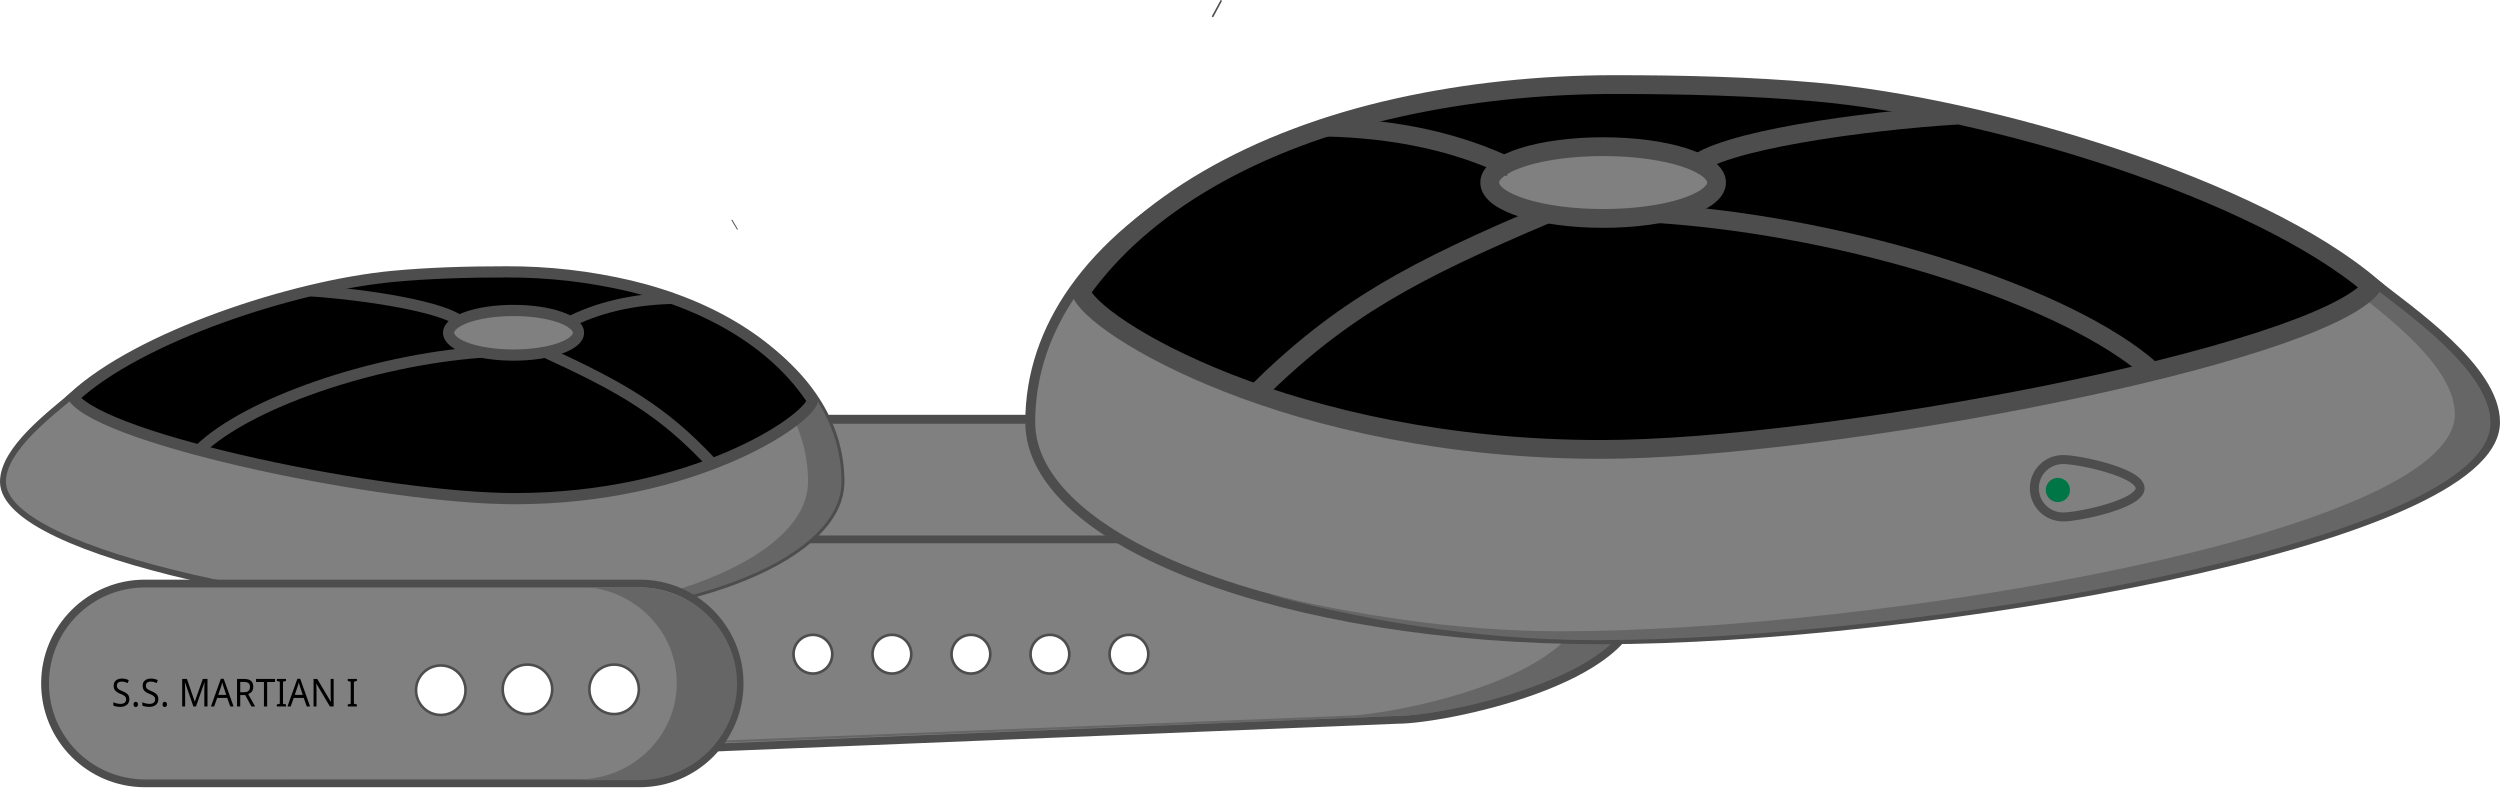
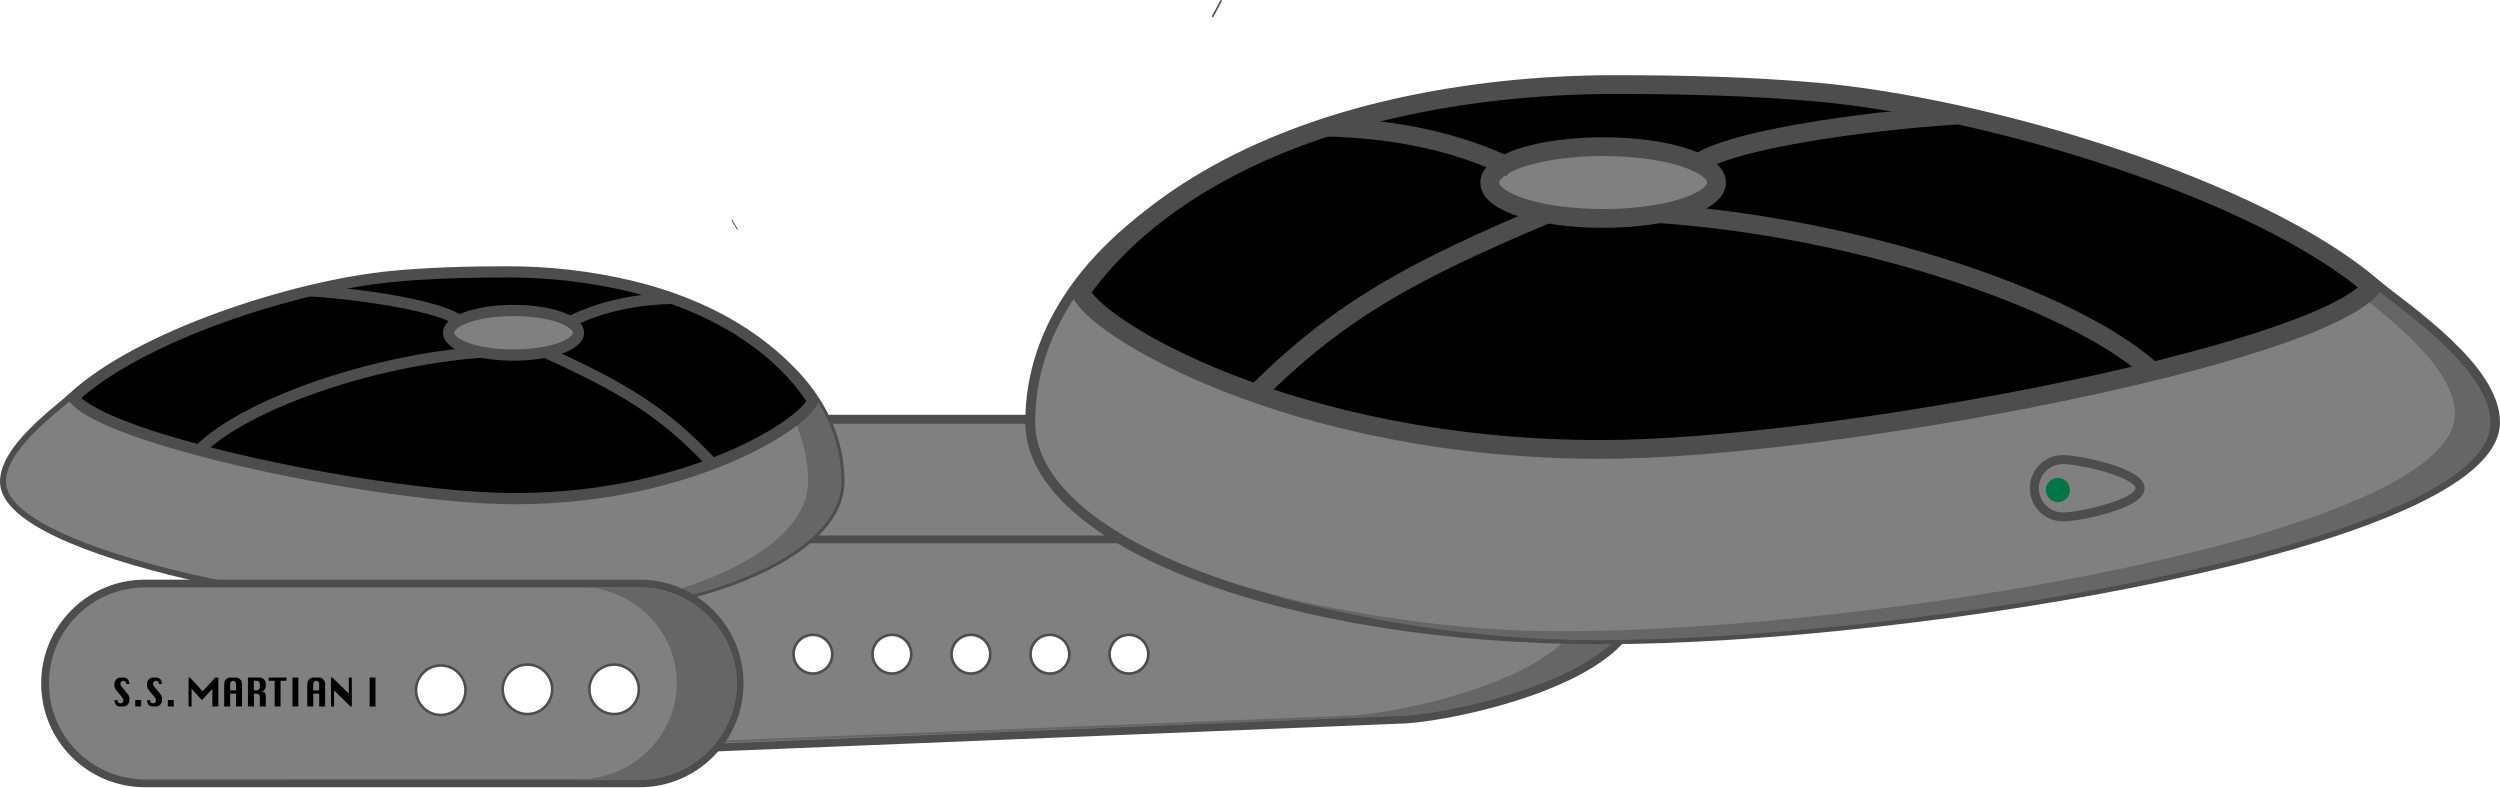
<svg xmlns="http://www.w3.org/2000/svg" viewBox="0 0 2812.65 885.67">
  <defs>
-     <style>.cls-1,.cls-11,.cls-14,.cls-3,.cls-4,.cls-6,.cls-9{fill:gray;}.cls-1,.cls-11,.cls-12,.cls-13,.cls-15,.cls-3,.cls-4,.cls-5,.cls-6,.cls-7,.cls-8,.cls-9{stroke:#4d4d4d;stroke-miterlimit:10;}.cls-1{stroke-width:6.37px;}.cls-2{fill:#666;}.cls-3{stroke-width:10px;}.cls-4{stroke-width:3px;}.cls-13,.cls-15,.cls-5,.cls-8{fill:none;}.cls-5{stroke-width:8.81px;}.cls-6{stroke-width:6.65px;}.cls-7,.cls-8{stroke-width:12.61px;}.cls-9{stroke-width:10.1px;}.cls-10{fill:#de241b;}.cls-11{stroke-width:11.15px;}.cls-12,.cls-13{stroke-width:21.14px;}.cls-15{stroke-width:2.94px;}.cls-16{font-size:43.4px;font-family:Silom, Silom;}.cls-17{fill:#007545;}</style>
+     <style>.cls-1,.cls-11,.cls-14,.cls-3,.cls-4,.cls-6,.cls-9{fill:gray;}.cls-1,.cls-11,.cls-12,.cls-13,.cls-15,.cls-3,.cls-4,.cls-5,.cls-6,.cls-7,.cls-8,.cls-9{stroke:#4d4d4d;stroke-miterlimit:10;}.cls-1{stroke-width:6.37px;}.cls-2{fill:#666;}.cls-3{stroke-width:10px;}.cls-4{stroke-width:3px;}.cls-13,.cls-15,.cls-5,.cls-8{fill:none;}.cls-5{stroke-width:8.81px;}.cls-6{stroke-width:6.65px;}.cls-7,.cls-8{stroke-width:12.61px;}.cls-9{stroke-width:10.1px;}.cls-10{fill:#de241b;}.cls-11{stroke-width:11.15px;}.cls-12,.cls-13{stroke-width:21.14px;}.cls-15{stroke-width:2.94px;}.cls-16{fill:#007545;}</style>
  </defs>
  <g id="Layer_2" data-name="Layer 2">
-     <g id="Layer_6" data-name="Layer 6">
+     <g id="Layer_8" data-name="Layer 8">
      <rect class="cls-1" x="227.54" y="420.01" width="564.85" height="162.45" rx="81.22" ry="81.22" transform="translate(1019.93 1002.47) rotate(-180)" />
      <path class="cls-2" d="M233.91,478.37A74.72,74.72,0,0,1,300.62,437H650.22c41.18,0,74.68,33.69,74.68,75.11a75.19,75.19,0,0,1-48.56,70.35h35.28c44.61,0,80.77-36.36,80.77-81.22a81.16,81.16,0,0,0-23.66-57.43A80.27,80.27,0,0,0,711.61,420H311.44A80.87,80.87,0,0,0,233.91,478.37Z" />
      <path class="cls-3" d="M349.67,545.33v114.8c0,40.67,20.7,73.63,46.24,73.63,0,0,685.56-56.47,696.84-56.47s667.57,56.47,667.57,56.47c34.55,0,64.13-33.91,76.31-82a199.8,199.8,0,0,0,6-49.05c0-36.18-9.21-68.94-24.1-92.65S1783,471.7,1760.32,471.7H395.91C370.37,471.7,349.67,504.66,349.67,545.33Z" />
      <path class="cls-4" d="M237.78,645.75v10.79H719.73a112.35,112.35,0,0,1,86.22,184.4l766.3-31.15c52,0,270-44,270-134l.35.34a53.3,53.3,0,0,0-6-24.35c-13.39-26.29-47.83-45-88.19-45H290.69C261.47,606.79,237.78,624.23,237.78,645.75ZM1248.31,736c0-.76,0-1.52.11-2.26a21.81,21.81,0,0,1,43.38,0c.07.74.11,1.5.11,2.26a21.8,21.8,0,1,1-43.6,0Zm-88.89,0c0-.76,0-1.52.11-2.26a21.81,21.81,0,0,1,43.38,0c.07.74.11,1.5.11,2.26a21.8,21.8,0,0,1-43.6,0Zm-88.89,0c0-.76,0-1.52.11-2.26a21.81,21.81,0,0,1,43.38,0c.07.74.11,1.5.11,2.26a21.8,21.8,0,1,1-43.6,0Zm-88.89,0c0-.76,0-1.52.11-2.26a21.81,21.81,0,0,1,43.38,0c.07.74.11,1.5.11,2.26a21.8,21.8,0,1,1-43.6,0Zm-88.89,0c0-.76,0-1.52.11-2.26a21.81,21.81,0,0,1,43.38,0c.07.74.11,1.5.11,2.26a21.8,21.8,0,0,1-43.6,0Z" />
      <path class="cls-2" d="M274.79,854.54a72.2,72.2,0,0,0,15.9,1.75l1281.56-50.95c52,0,270-43,270-131.06l.35.33c0-37.46-42.16-67.82-94.16-67.82h-60c52,0,94.16,30.36,94.16,67.82l-.35-.33c0,88-218,131.06-270,131.06Z" />
      <path class="cls-5" d="M237.78,645.75V822.92c0,21.52,23.69,39,52.91,39l1281.56-52.09c52,0,270-44,270-134l.35.34a53.3,53.3,0,0,0-6-24.35c-13.39-26.29-47.83-45-88.19-45H290.69C261.47,606.79,237.78,624.23,237.78,645.75Z" />
      <path class="cls-6" d="M3.33,542c0,83.82,372.92,151.77,575.89,151.77S946.72,625.79,946.72,542c0-33.55-10-64.62-28.14-92.46C879.52,389.37,802.94,344.3,709.1,321.83a599,599,0,0,0-139-15.94c-45.39,0-88.39,4.12-127.81,12.24-94.34,19.41-270.2,48.3-359.41,125.19C57.8,464.93,3.33,504.89,3.33,542Z" />
      <path class="cls-2" d="M560.49,693.54q9.3.19,18.73.2c203,0,367.5-67.94,367.5-151.76,0-33.55-10-64.62-28.13-92.46C879.52,389.38,802.94,344.3,709.11,321.84a598.8,598.8,0,0,0-139-15.94q-9.78,0-19.4.26a592.68,592.68,0,0,1,120.78,15.69C765.3,344.3,841.88,389.38,881,449.52,899,477.36,909.08,508.42,909.08,542,909.08,623.18,754.67,689.48,560.49,693.54Z" />
      <path class="cls-7" d="M82.61,447.27C118.41,495.84,433.59,561,579.22,561c199.46,0,328.78-86.77,335-110.42-39.07-60.14-111.26-106.3-205.1-128.77a599,599,0,0,0-139-15.94c-45.39,0-87.74,1.29-127.81,5.06C329.8,321.52,155.9,379,82.61,447.27Zm495.15-98c40.35,0,73.06,11.24,73.06,25.1s-32.71,25.1-73.06,25.1-73.06-11.24-73.06-25.1S537.41,349.28,577.76,349.28Z" />
      <path class="cls-8" d="M224.89,505.47c53.37-51.31,191.86-99.88,316.34-109.26" />
      <polyline class="cls-8" points="826.08 253.08 826.35 252.92 827 252.54" />
      <path class="cls-8" d="M756.76,335.64C711.52,336.71,671.6,346,637.3,364" />
      <path class="cls-8" d="M520.37,364c-16.28-18.78-111.48-32.89-170.45-36.77" />
      <path class="cls-8" d="M801.33,521.73C745.86,462,699,435.53,613.56,396.21" />
      <path class="cls-9" d="M2288.75,279.31A32.29,32.29,0,0,0,2321,311.6c17.83,0,86.76-14.46,86.76-32.29S2338.87,247,2321,247A32.29,32.29,0,0,0,2288.75,279.31Z" />
      <circle class="cls-10" cx="2315.2" cy="281.26" r="13.62" />
      <path class="cls-11" d="M2807.07,475c0,134.87-651.42,244.2-1006,244.2s-642-109.33-642-244.2c0-54,17.55-104,49.15-148.78,68.24-96.77,202-169.3,365.93-205.45,75.68-16.71,157.78-25.65,242.83-25.65,79.28,0,154.4,6.63,223.26,19.7,164.79,31.24,472,77.71,627.82,201.44C2711.91,351,2807.07,415.35,2807.07,475Z" />
      <path class="cls-2" d="M2801.85,476c0,134.88-651.42,244.21-1006,244.21-138.64,0-267-23.72-372-52.14,96.86,22.3,210.47,42.14,332,42.14,354.54,0,1006-109.33,1006-244.21,0-59.68-95.15-124-138.93-158.74-79.75-63.32-199.16-106.41-318.83-137.57,132.54,31.8,270.18,77.19,358.83,147.57C2706.7,352,2801.85,416.35,2801.85,476Z" />
      <path class="cls-12" d="M2668.58,322.64c-62.54,78.15-613.1,183-867.48,183-348.42,0-574.32-139.62-585.15-177.67C1284.19,231.24,1410.3,157,1574.22,120.8c75.68-16.71,157.78-25.65,242.83-25.65,79.28,0,153.26,2.07,223.26,8.13C2236.79,120.29,2540.55,212.79,2668.58,322.64ZM1803.65,165C1733.17,165,1676,183,1676,205.36s57.14,40.39,127.63,40.39,127.63-18.09,127.63-40.39S1874.14,165,1803.65,165Z" />
      <path class="cls-13" d="M2420,416.29c-93.22-82.56-335.14-160.72-552.58-175.81" />
      <polyline class="cls-13" points="1369.89 10.16 1369.42 9.91 1368.28 9.29" />
      <path class="cls-13" d="M1491,143c79,1.73,148.76,16.71,208.67,45.7" />
      <path class="cls-13" d="M1903.89,188.71c28.44-30.22,194.72-52.92,297.75-59.16" />
      <path class="cls-13" d="M1413.12,442.46c96.9-96.14,178.67-138.71,328-202" />
      <path class="cls-14" d="M50.7,768.9A112.36,112.36,0,0,0,163.06,881.26H719.73a112.36,112.36,0,0,0,0-224.72H163.06A112.36,112.36,0,0,0,50.7,768.9Zm473.06,7.64a27.83,27.83,0,1,1-27.84-27.84A27.84,27.84,0,0,1,523.76,776.54Zm97.5-1a27.84,27.84,0,1,1-27.84-27.84A27.85,27.85,0,0,1,621.26,775.54Zm69.65-27.84a27.84,27.84,0,1,1-27.83,27.84A27.84,27.84,0,0,1,690.91,747.7Z" />
      <path class="cls-5" d="M50.7,768.9A112.36,112.36,0,0,0,163.06,881.26H719.73a112.36,112.36,0,0,0,0-224.72H163.06A112.36,112.36,0,0,0,50.7,768.9Z" />
      <circle class="cls-15" cx="690.91" cy="775.54" r="27.84" />
      <circle class="cls-15" cx="593.41" cy="775.54" r="27.84" />
      <circle class="cls-15" cx="495.92" cy="776.54" r="27.84" />
      <path class="cls-2" d="M151.4,877a115.57,115.57,0,0,0,13,.73H717.56c61.67,0,111.65-48.58,111.65-108.5a106.65,106.65,0,0,0-32.7-76.73,112.94,112.94,0,0,0-78.95-31.78H662.78a112.56,112.56,0,0,1,65.94,31,106.65,106.65,0,0,1,32.7,76.73c0,59.92-50,108.5-111.65,108.5Z" />
-       <text class="cls-16" transform="translate(125.47 794.84) scale(0.92 1)">S.S. MARTIAN I</text>
+       <path d="M145.49,769.54h-3.32q-.44-3.64-3.16-3.64a3.52,3.52,0,0,0-2.64.91,3.79,3.79,0,0,0-.88,2.73,4.07,4.07,0,0,0,1,2.56l7.09,8.59a7.92,7.92,0,0,1,2,5.12v1.78a7.31,7.31,0,0,1-2,5.1,6.18,6.18,0,0,1-4.73,2.15h-3.32a6.52,6.52,0,0,1-5-1.8q-1.68-1.8-1.68-5.45h3.36v.61a2.65,2.65,0,0,0,1,2.26,3.72,3.72,0,0,0,2.28.78,3.14,3.14,0,0,0,2.54-.93,4.12,4.12,0,0,0,.78-2.71,4,4,0,0,0-1-2.56l-7.09-8.59a7.81,7.81,0,0,1-2-5.12v-1.78a7.3,7.3,0,0,1,2-5.1,6.18,6.18,0,0,1,4.73-2.15h3.32Q145.09,762.29,145.49,769.54Z" />
+       <path d="M152.14,794.84v-7.25h6.69v7.25Z" />
+       <path d="M182.18,769.54h-3.32q-.44-3.64-3.16-3.64a3.52,3.52,0,0,0-2.64.91,3.79,3.79,0,0,0-.88,2.73,4.07,4.07,0,0,0,1,2.56l7.09,8.59a7.92,7.92,0,0,1,2,5.12v1.78a7.31,7.31,0,0,1-2,5.1,6.18,6.18,0,0,1-4.73,2.15h-3.32a6.52,6.52,0,0,1-5-1.8q-1.68-1.8-1.68-5.45h3.36v.61a2.65,2.65,0,0,0,1,2.26,3.72,3.72,0,0,0,2.28.78,3.14,3.14,0,0,0,2.54-.93,4.12,4.12,0,0,0,.78-2.71,4,4,0,0,0-1-2.56l-7.09-8.59a7.81,7.81,0,0,1-2-5.12v-1.78a7.3,7.3,0,0,1,2-5.1,6.18,6.18,0,0,1,4.73-2.15h3.32Q181.78,762.29,182.18,769.54Z" />
+       <path d="M188.83,794.84v-7.25h6.69v7.25Z" />
+       <path d="M212.17,794.84V762.29h1.56L228,777.7l14.22-15.41h3.36v32.55h-6.69V775l-11.69,12.67L215.54,775v19.88Z" />
+       <path d="M252.22,794.84v-25.3a7.24,7.24,0,0,1,2-5.12,6.22,6.22,0,0,1,4.71-2.13h6.69a6.13,6.13,0,0,1,4.69,2.15,7.3,7.3,0,0,1,2,5.1v25.3H265.6V780.39h-6.69v14.45Zm6.69-18.1h6.69v-7.2a3.67,3.67,0,0,0-1-2.58,3.12,3.12,0,0,0-2.38-1.06,3.08,3.08,0,0,0-2.34,1.06,3.67,3.67,0,0,0-1,2.58Z" />
+       <path d="M278.94,794.84V762.29h13.38a6.13,6.13,0,0,1,4.69,2.15,7.3,7.3,0,0,1,2,5.1v2a8.17,8.17,0,0,1-1.52,4.67q-1.52,2.24-5.13,2.23h3.32a3.08,3.08,0,0,1,2.34,1.06,3.67,3.67,0,0,1,1,2.58v12.8h-6.65V784a3.62,3.62,0,0,0-1-2.54,3.13,3.13,0,0,0-2.38-1.06h-3.32v14.45Zm6.69-18.1h3.32a3.12,3.12,0,0,0,2.38-1.06,3.61,3.61,0,0,0,1-2.54v-3.6a3.67,3.67,0,0,0-1-2.58,3.12,3.12,0,0,0-2.38-1.06h-3.32Z" />
+       <path d="M309,794.84V765.9h-6.69v-3.6h20v3.6h-6.69v28.94Z" />
+       <path d="M329,794.84V762.29h6.65v32.55Z" />
+       <path d="M345.7,794.84v-25.3a7.24,7.24,0,0,1,2-5.12,6.22,6.22,0,0,1,4.71-2.13h6.69a6.13,6.13,0,0,1,4.69,2.15,7.3,7.3,0,0,1,2,5.1v25.3h-6.65V780.39h-6.69v14.45Zm6.69-18.1h6.69v-7.2a3.67,3.67,0,0,0-1-2.58,3.12,3.12,0,0,0-2.38-1.06,3.08,3.08,0,0,0-2.34,1.06,3.67,3.67,0,0,0-1,2.58Z" />
+       <path d="M372.41,794.84V762.29H374l18.46,18.1v-18.1h3.36v32.55h-1.52l-18.5-18.1v18.1Z" />
+       <path d="M415.82,794.84V762.29h6.65v32.55Z" />
      <path class="cls-9" d="M2288.75,549.31A32.29,32.29,0,0,0,2321,581.6c17.83,0,86.76-14.46,86.76-32.29S2338.87,517,2321,517A32.29,32.29,0,0,0,2288.75,549.31Z" />
-       <circle class="cls-17" cx="2315.2" cy="551.26" r="13.62" />
+       <circle class="cls-16" cx="2315.2" cy="551.26" r="13.62" />
    </g>
  </g>
</svg>
